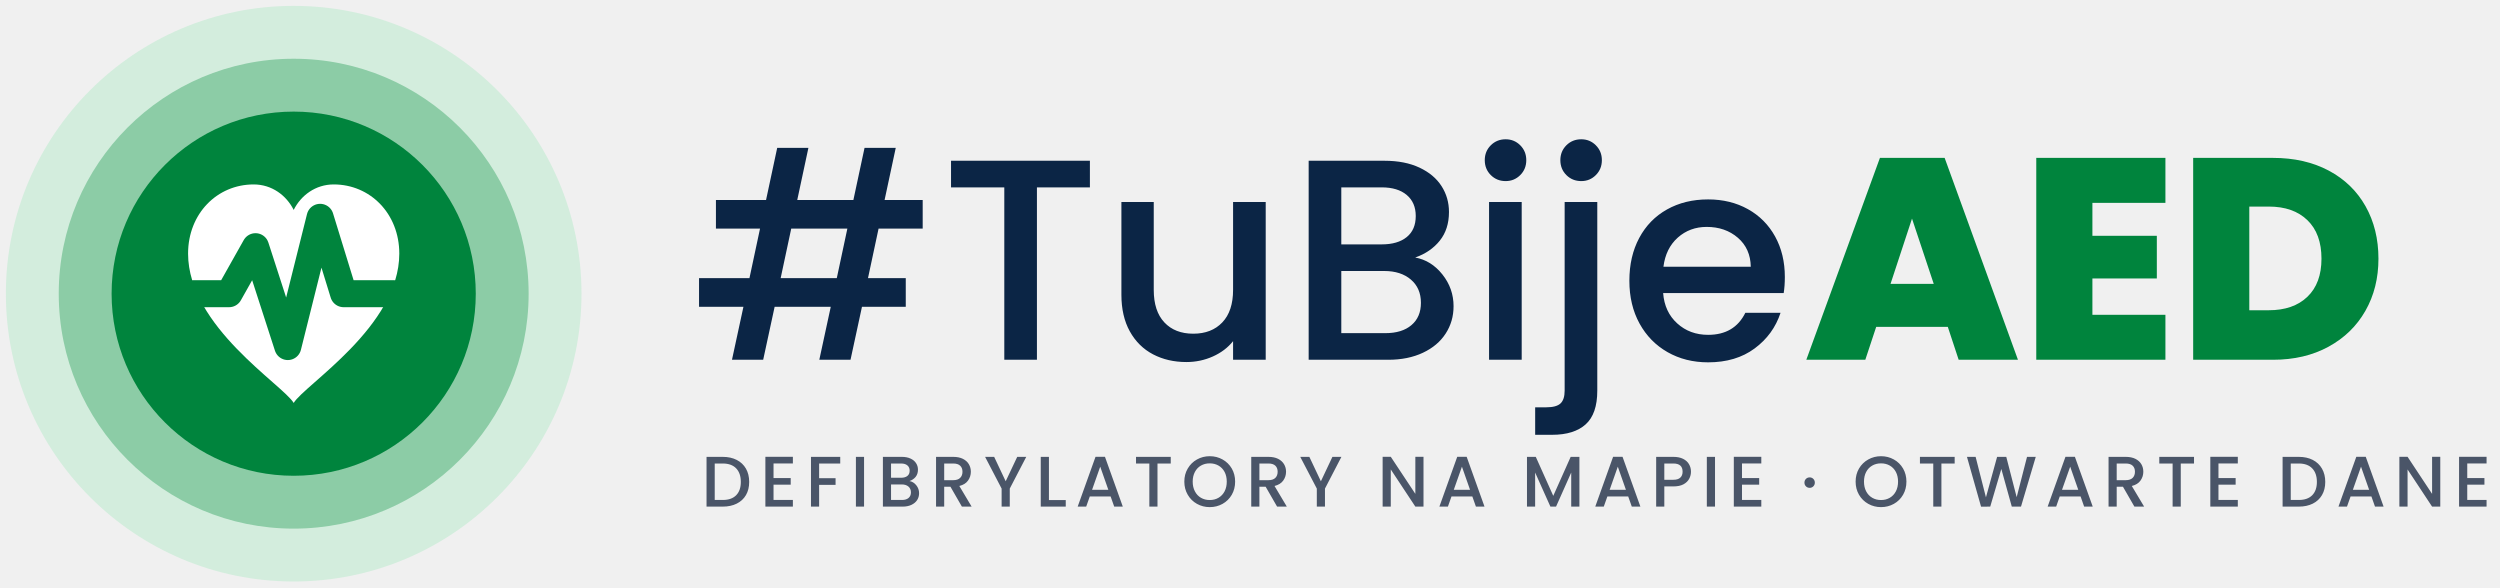
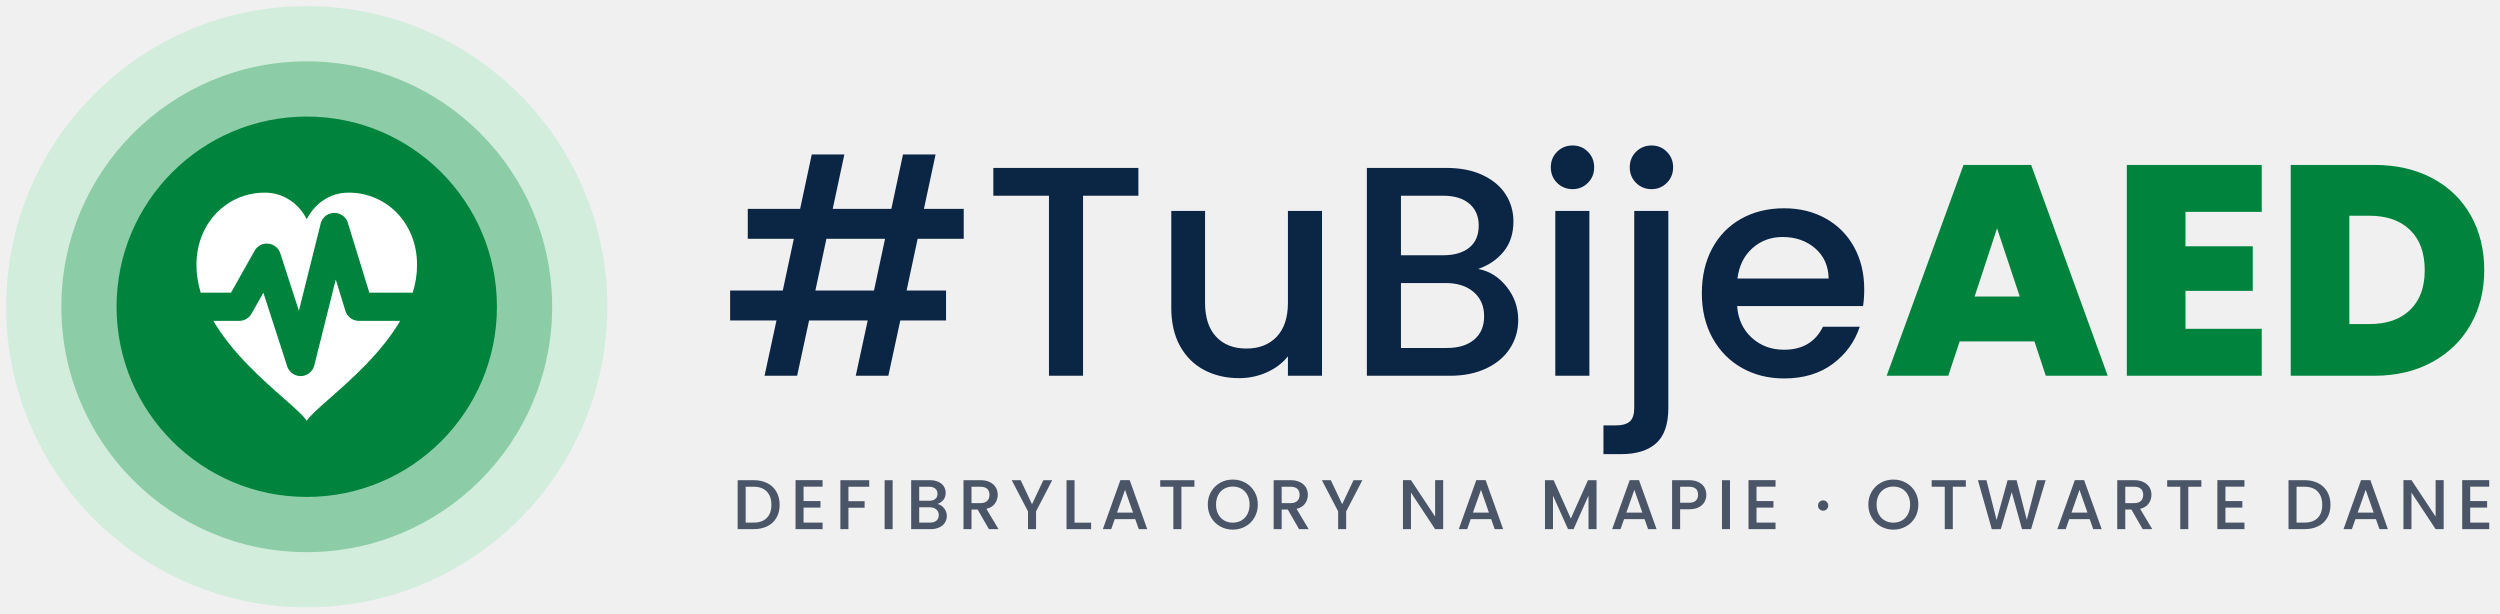
- <svg xmlns="http://www.w3.org/2000/svg" width="681" height="160" viewBox="0 0 681 160" role="img" aria-label="#TuBijeAED">
+ <svg xmlns="http://www.w3.org/2000/svg" width="652" height="160" viewBox="0 0 652 160" role="img" aria-label="#TuBijeAED">
  <g transform="translate(0.00 0.00) scale(1.6)">
    <circle cx="50" cy="50" r="49" fill="#D3EDDD" />
    <circle cx="50" cy="50" r="40" fill="#8CCCA6" />
    <circle cx="50" cy="50" r="31" fill="#00843D" />
    <g transform="translate(50 50) scale(0.62) translate(-50 -49)">
      <path d="M50 79 C47 74 21 58 21 38 C21 27 29 19 39 19 C44 19 48 22 50 26 C52 22 56 19 61 19 C71 19 79 27 79 38 C79 58 53 74 50 79 Z" fill="#FFFFFF" />
    </g>
    <polyline points="33,50 39,50 43.5,42 49,59 54.5,37 58.5,50 67,50" fill="none" stroke="#00843D" stroke-width="4.6" stroke-linecap="round" stroke-linejoin="round" />
  </g>
  <path fill="#0B2545" d="M239.32 62.28 236.44 75.77H246.73V83.57H234.8L231.68 98H223.18L226.3 83.57H211.01L207.89 98H199.39L202.51 83.57H190.42V75.77H204.15L207.03 62.28H195.02V54.48H208.67L211.71 40.28H220.21L217.17 54.48H232.46L235.5 40.28H244L240.96 54.48H251.34V62.28ZM230.82 62.28H215.53L212.65 75.77H227.94Z M296.89 43.79V51.04H282.46V98H273.57V51.04H259.06V43.79Z M344.78 55.02V98H335.89V92.93Q333.78 95.58 330.39 97.1Q327 98.62 323.17 98.62Q318.1 98.62 314.09 96.52Q310.07 94.41 307.77 90.28Q305.47 86.14 305.47 80.29V55.02H314.28V78.97Q314.28 84.74 317.17 87.82Q320.05 90.9 325.05 90.9Q330.04 90.9 332.96 87.82Q335.89 84.74 335.89 78.97V55.02Z M395.95 83.41Q395.95 87.55 393.8 90.86Q391.66 94.18 387.6 96.09Q383.55 98 378.16 98H356.48V43.79H377.15Q382.69 43.79 386.67 45.66Q390.64 47.53 392.67 50.69Q394.7 53.85 394.7 57.75Q394.7 62.43 392.2 65.55Q389.71 68.67 385.5 70.15Q389.86 70.93 392.91 74.76Q395.95 78.58 395.95 83.41ZM365.37 66.57H376.37Q380.74 66.57 383.19 64.58Q385.65 62.59 385.65 58.84Q385.65 55.18 383.19 53.11Q380.74 51.04 376.37 51.04H365.37ZM387.06 82.48Q387.06 78.5 384.33 76.16Q381.6 73.82 377.07 73.82H365.37V90.75H377.38Q381.91 90.75 384.48 88.56Q387.06 86.38 387.06 82.48Z M404.45 43.63Q404.45 41.22 406.09 39.58Q407.73 37.94 410.14 37.94Q412.48 37.94 414.12 39.58Q415.76 41.22 415.76 43.63Q415.76 46.05 414.12 47.69Q412.48 49.33 410.14 49.33Q407.73 49.33 406.09 47.69Q404.45 46.05 404.45 43.63ZM414.51 55.02V98H405.62V55.02Z M425.04 43.63Q425.04 41.22 426.68 39.58Q428.32 37.94 430.74 37.94Q433.08 37.94 434.71 39.58Q436.35 41.22 436.35 43.63Q436.35 46.05 434.71 47.69Q433.08 49.33 430.74 49.33Q428.32 49.33 426.68 47.69Q425.04 46.05 425.04 43.63ZM435.1 106.42Q435.1 112.74 431.94 115.59Q428.79 118.44 422.78 118.44H418.18V110.95H421.22Q423.95 110.95 425.08 109.9Q426.21 108.84 426.21 106.42V55.02H435.1Z M485.88 79.83H453.04Q453.43 84.97 456.87 88.09Q460.3 91.21 465.29 91.21Q472.47 91.21 475.43 85.21H485.02Q483.07 91.14 477.96 94.92Q472.86 98.7 465.29 98.7Q459.13 98.7 454.25 95.93Q449.38 93.16 446.61 88.13Q443.84 83.1 443.84 76.47Q443.84 69.84 446.53 64.81Q449.22 59.78 454.1 57.05Q458.97 54.32 465.29 54.32Q471.37 54.32 476.13 56.97Q480.89 59.62 483.54 64.42Q486.19 69.22 486.19 75.46Q486.19 77.88 485.88 79.83ZM476.91 72.65Q476.83 67.74 473.4 64.77Q469.97 61.81 464.9 61.81Q460.3 61.81 457.02 64.73Q453.75 67.66 453.12 72.65Z" />
  <path fill="#00843D" d="M530.58 89.03H511.08L508.11 98H492.04L512.09 43.01H529.72L549.69 98H533.54ZM526.75 77.33 520.83 59.55 514.98 77.33Z M569.97 55.26V64.23H587.52V75.85H569.97V85.75H589.86V98H554.68V43.01H589.86V55.26Z M647.89 70.47Q647.89 78.42 644.34 84.66Q640.79 90.9 634.28 94.45Q627.76 98 619.18 98H597.42V43.01H619.18Q627.84 43.01 634.36 46.48Q640.87 49.95 644.38 56.19Q647.89 62.43 647.89 70.47ZM632.37 70.47Q632.37 63.68 628.54 59.98Q624.72 56.27 618.01 56.27H612.71V84.51H618.01Q624.72 84.51 628.54 80.84Q632.37 77.17 632.37 70.47Z" />
-   <path fill="#4A5568" d="M204.08 131.27Q204.08 133.34 203.2 134.86Q202.31 136.38 200.68 137.19Q199.05 138 196.89 138H192.46V124.45H196.89Q199.05 124.45 200.68 125.28Q202.31 126.11 203.2 127.66Q204.08 129.21 204.08 131.27ZM201.8 131.27Q201.8 128.91 200.54 127.59Q199.27 126.26 196.89 126.26H194.69V136.19H196.89Q199.27 136.19 200.54 134.9Q201.8 133.61 201.8 131.27Z M210.71 126.24V130.22H215.39V132.03H210.71V136.19H215.98V138H208.49V124.43H215.98V126.24Z M228.88 124.45V126.26H223.13V130.26H227.61V132.07H223.13V138H220.91V124.45Z M235.37 124.45V138H233.15V124.45Z M250.36 134.35Q250.36 135.39 249.83 136.22Q249.29 137.04 248.28 137.52Q247.26 138 245.92 138H240.5V124.45H245.66Q247.05 124.45 248.04 124.92Q249.04 125.38 249.54 126.17Q250.05 126.96 250.05 127.94Q250.05 129.11 249.43 129.89Q248.8 130.67 247.75 131.04Q248.84 131.23 249.6 132.19Q250.36 133.14 250.36 134.35ZM242.72 130.14H245.47Q246.56 130.14 247.18 129.64Q247.79 129.15 247.79 128.21Q247.79 127.29 247.18 126.78Q246.56 126.26 245.47 126.26H242.72ZM248.14 134.12Q248.14 133.12 247.46 132.54Q246.78 131.96 245.64 131.96H242.72V136.19H245.72Q246.85 136.19 247.5 135.64Q248.14 135.09 248.14 134.12Z M262.02 138 258.9 132.58H257.2V138H254.98V124.45H259.66Q261.22 124.45 262.3 124.99Q263.39 125.54 263.92 126.46Q264.46 127.37 264.46 128.5Q264.46 129.83 263.69 130.91Q262.92 131.99 261.32 132.38L264.67 138ZM257.2 130.8H259.66Q260.91 130.8 261.54 130.18Q262.18 129.56 262.18 128.5Q262.18 127.45 261.55 126.86Q260.93 126.26 259.66 126.26H257.2Z M279.55 124.45 275.06 133.09V138H272.84V133.09L268.34 124.45H270.81L273.95 131.1L277.09 124.45Z M285.73 136.21H290.31V138H283.5V124.45H285.73Z M302.53 135.23H296.86L295.88 138H293.56L298.42 124.43H300.99L305.85 138H303.51ZM301.91 133.42 299.7 127.12 297.48 133.42Z M318.91 124.45V126.26H315.3V138H313.08V126.26H309.45V124.45Z M322.61 131.19Q322.61 129.21 323.54 127.63Q324.46 126.05 326.05 125.16Q327.64 124.27 329.53 124.27Q331.44 124.27 333.03 125.16Q334.62 126.05 335.54 127.63Q336.45 129.21 336.45 131.19Q336.45 133.18 335.54 134.77Q334.62 136.36 333.03 137.25Q331.44 138.14 329.53 138.14Q327.64 138.14 326.05 137.25Q324.46 136.36 323.54 134.77Q322.61 133.18 322.61 131.19ZM334.17 131.19Q334.17 129.69 333.58 128.56Q332.98 127.43 331.93 126.83Q330.88 126.22 329.53 126.22Q328.19 126.22 327.13 126.83Q326.08 127.43 325.49 128.56Q324.89 129.69 324.89 131.19Q324.89 132.7 325.49 133.84Q326.08 134.98 327.13 135.59Q328.19 136.21 329.53 136.21Q330.88 136.21 331.93 135.59Q332.98 134.98 333.58 133.84Q334.17 132.7 334.17 131.19Z M347.88 138 344.76 132.58H343.06V138H340.84V124.45H345.52Q347.08 124.45 348.16 124.99Q349.24 125.54 349.78 126.46Q350.32 127.37 350.32 128.5Q350.32 129.83 349.55 130.91Q348.77 131.99 347.18 132.38L350.53 138ZM343.06 130.8H345.52Q346.77 130.8 347.4 130.18Q348.03 129.56 348.03 128.5Q348.03 127.45 347.41 126.86Q346.79 126.26 345.52 126.26H343.06Z M365.4 124.45 360.92 133.09V138H358.7V133.09L354.19 124.45H356.67L359.81 131.1L362.95 124.45Z M387.76 138H385.54L378.85 127.88V138H376.63V124.43H378.85L385.54 134.53V124.43H387.76Z M401.06 135.23H395.39L394.41 138H392.09L396.95 124.43H399.52L404.38 138H402.04ZM400.44 133.42 398.23 127.12 396.01 133.42Z M430.23 124.45V138H428V128.72L423.87 138H422.33L418.17 128.72V138H415.95V124.45H418.35L423.11 135.07L427.85 124.45Z M443.52 135.23H437.85L436.87 138H434.55L439.41 124.43H441.98L446.84 138H444.5ZM442.9 133.42 440.69 127.12 438.47 133.42Z M455.82 132.5H453.36V138H451.14V124.45H455.82Q457.38 124.45 458.46 124.98Q459.55 125.52 460.08 126.44Q460.62 127.35 460.62 128.48Q460.62 129.52 460.13 130.43Q459.64 131.35 458.57 131.93Q457.5 132.5 455.82 132.5ZM458.34 128.48Q458.34 126.26 455.82 126.26H453.36V130.69H455.82Q457.09 130.69 457.71 130.11Q458.34 129.54 458.34 128.48Z M467.17 124.45V138H464.94V124.45Z M474.52 126.24V130.22H479.2V132.03H474.52V136.19H479.78V138H472.29V124.43H479.78V126.24Z M491.53 131.47Q491.53 130.86 491.94 130.45Q492.35 130.04 492.96 130.04Q493.54 130.04 493.95 130.45Q494.36 130.86 494.36 131.47Q494.36 132.07 493.95 132.48Q493.54 132.89 492.96 132.89Q492.35 132.89 491.94 132.48Q491.53 132.07 491.53 131.47Z M505.47 131.19Q505.47 129.21 506.39 127.63Q507.32 126.05 508.91 125.16Q510.5 124.27 512.39 124.27Q514.3 124.27 515.89 125.16Q517.48 126.05 518.4 127.63Q519.31 129.21 519.31 131.19Q519.31 133.18 518.4 134.77Q517.48 136.36 515.89 137.25Q514.3 138.14 512.39 138.14Q510.5 138.14 508.91 137.25Q507.32 136.36 506.39 134.77Q505.47 133.18 505.47 131.19ZM517.03 131.19Q517.03 129.69 516.44 128.56Q515.84 127.43 514.79 126.83Q513.74 126.22 512.39 126.22Q511.04 126.22 509.99 126.83Q508.94 127.43 508.34 128.56Q507.75 129.69 507.75 131.19Q507.75 132.7 508.34 133.84Q508.94 134.98 509.99 135.59Q511.04 136.21 512.39 136.21Q513.74 136.21 514.79 135.59Q515.84 134.98 516.44 133.84Q517.03 132.7 517.03 131.19Z M532.45 124.45V126.26H528.84V138H526.62V126.26H522.99V124.45Z M554.54 124.45 550.52 138H548.01L545.16 127.74L542.14 138L539.64 138.02L535.8 124.45H538.16L540.97 135.48L544.01 124.45H546.51L549.34 135.43L552.16 124.45Z M566.75 135.23H561.07L560.1 138H557.78L562.63 124.43H565.2L570.06 138H567.72ZM566.12 133.42 563.92 127.12 561.69 133.42Z M581.41 138 578.29 132.58H576.59V138H574.37V124.45H579.05Q580.61 124.45 581.69 124.99Q582.77 125.54 583.31 126.46Q583.84 127.37 583.84 128.5Q583.84 129.83 583.07 130.91Q582.3 131.99 580.7 132.38L584.06 138ZM576.59 130.8H579.05Q580.29 130.8 580.93 130.18Q581.56 129.56 581.56 128.5Q581.56 127.45 580.94 126.86Q580.31 126.26 579.05 126.26H576.59Z M597.65 124.45V126.26H594.04V138H591.82V126.26H588.19V124.45Z M604.31 126.24V130.22H608.99V132.03H604.31V136.19H609.58V138H602.09V124.43H609.58V126.24Z M633.4 131.27Q633.4 133.34 632.51 134.86Q631.62 136.38 630 137.19Q628.37 138 626.2 138H621.78V124.45H626.2Q628.37 124.45 630 125.28Q631.62 126.11 632.51 127.66Q633.4 129.21 633.4 131.27ZM631.12 131.27Q631.12 128.91 629.85 127.59Q628.58 126.26 626.2 126.26H624V136.19H626.2Q628.58 136.19 629.85 134.9Q631.12 133.61 631.12 131.27Z M645.97 135.23H640.3L639.32 138H637L641.86 124.43H644.43L649.29 138H646.95ZM645.35 133.42 643.14 127.12 640.92 133.42Z M664.73 138H662.5L655.82 127.88V138H653.59V124.43H655.82L662.5 134.53V124.43H664.73Z M672.08 126.24V130.22H676.76V132.03H672.08V136.19H677.34V138H669.85V124.43H677.34V126.24Z" />
+   <path fill="#4A5568" d="M203.33 131.66Q203.33 133.61 202.49 135.04Q201.66 136.48 200.12 137.24Q198.59 138 196.55 138H192.38V125.23H196.55Q198.59 125.23 200.12 126.01Q201.66 126.79 202.49 128.25Q203.33 129.71 203.33 131.66ZM201.18 131.66Q201.18 129.44 199.98 128.19Q198.79 126.94 196.55 126.94H194.47V136.29H196.55Q198.79 136.29 199.98 135.08Q201.18 133.87 201.18 131.66Z M209.57 126.92V130.67H213.98V132.38H209.57V136.29H214.53V138H207.48V125.21H214.53V126.92Z M226.69 125.23V126.94H221.27V130.71H225.49V132.42H221.27V138H219.17V125.23Z M232.8 125.23V138H230.71V125.23Z M246.93 134.56Q246.93 135.54 246.42 136.32Q245.92 137.1 244.96 137.55Q244.01 138 242.74 138H237.63V125.23H242.5Q243.8 125.23 244.74 125.67Q245.68 126.11 246.16 126.86Q246.63 127.6 246.63 128.52Q246.63 129.62 246.05 130.36Q245.46 131.09 244.47 131.44Q245.49 131.63 246.21 132.53Q246.93 133.43 246.93 134.56ZM239.73 130.6H242.32Q243.34 130.6 243.92 130.13Q244.5 129.66 244.5 128.78Q244.5 127.91 243.92 127.43Q243.34 126.94 242.32 126.94H239.73ZM244.83 134.34Q244.83 133.41 244.19 132.86Q243.55 132.3 242.48 132.3H239.73V136.29H242.56Q243.62 136.29 244.23 135.78Q244.83 135.26 244.83 134.34Z M257.91 138 254.97 132.89H253.37V138H251.28V125.23H255.69Q257.16 125.23 258.18 125.75Q259.2 126.26 259.7 127.12Q260.21 127.99 260.21 129.05Q260.21 130.3 259.48 131.32Q258.76 132.34 257.25 132.71L260.41 138ZM253.37 131.22H255.69Q256.86 131.22 257.46 130.63Q258.06 130.05 258.06 129.05Q258.06 128.06 257.47 127.5Q256.88 126.94 255.69 126.94H253.37Z M274.42 125.23 270.2 133.37V138H268.1V133.37L263.86 125.23H266.19L269.15 131.5L272.11 125.23Z M280.24 136.31H284.56V138H278.15V125.23H280.24Z M296.08 135.39H290.73L289.81 138H287.62L292.2 125.21H294.62L299.2 138H296.99ZM295.49 133.68 293.41 127.75 291.32 133.68Z M311.5 125.23V126.94H308.11V138H306.01V126.94H302.59V125.23Z M314.99 131.59Q314.99 129.71 315.86 128.23Q316.74 126.74 318.23 125.9Q319.73 125.07 321.51 125.07Q323.31 125.07 324.81 125.9Q326.31 126.74 327.17 128.23Q328.04 129.71 328.04 131.59Q328.04 133.46 327.17 134.96Q326.31 136.46 324.81 137.29Q323.31 138.13 321.51 138.13Q319.73 138.13 318.23 137.29Q316.74 136.46 315.86 134.96Q314.99 133.46 314.99 131.59ZM325.89 131.59Q325.89 130.17 325.33 129.11Q324.77 128.04 323.77 127.47Q322.78 126.9 321.51 126.9Q320.25 126.9 319.25 127.47Q318.26 128.04 317.7 129.11Q317.14 130.17 317.14 131.59Q317.14 133 317.7 134.08Q318.26 135.15 319.25 135.73Q320.25 136.31 321.51 136.31Q322.78 136.31 323.77 135.73Q324.77 135.15 325.33 134.08Q325.89 133 325.89 131.59Z M338.8 138 335.86 132.89H334.26V138H332.17V125.23H336.57Q338.04 125.23 339.06 125.75Q340.08 126.26 340.59 127.12Q341.09 127.99 341.09 129.05Q341.09 130.3 340.37 131.32Q339.64 132.34 338.14 132.71L341.3 138ZM334.26 131.22H336.57Q337.75 131.22 338.35 130.63Q338.94 130.05 338.94 129.05Q338.94 128.06 338.36 127.5Q337.77 126.94 336.57 126.94H334.26Z M355.31 125.23 351.08 133.37V138H348.99V133.37L344.75 125.23H347.08L350.04 131.5L353 125.23Z M376.38 138H374.28L367.98 128.47V138H365.89V125.21H367.98L374.28 134.73V125.21H376.38Z M388.9 135.39H383.56L382.64 138H380.45L385.02 125.21H387.45L392.02 138H389.82ZM388.31 133.68 386.24 127.75 384.14 133.68Z M416.38 125.23V138H414.28V129.26L410.39 138H408.94L405.02 129.26V138H402.93V125.23H405.19L409.67 135.24L414.14 125.23Z M428.9 135.39H423.56L422.64 138H420.45L425.03 125.21H427.45L432.03 138H429.82ZM428.32 133.68 426.24 127.75 424.15 133.68Z M440.49 132.82H438.18V138H436.08V125.23H440.49Q441.96 125.23 442.98 125.74Q444 126.24 444.51 127.11Q445.01 127.97 445.01 129.03Q445.01 130.01 444.55 130.87Q444.09 131.74 443.08 132.28Q442.07 132.82 440.49 132.82ZM442.86 129.03Q442.86 126.94 440.49 126.94H438.18V131.11H440.49Q441.69 131.11 442.27 130.57Q442.86 130.03 442.86 129.03Z M451.18 125.23V138H449.09V125.23Z M458.1 126.92V130.67H462.51V132.38H458.1V136.29H463.06V138H456.01V125.21H463.06V126.92Z M474.14 131.85Q474.14 131.28 474.52 130.89Q474.91 130.5 475.48 130.5Q476.03 130.5 476.41 130.89Q476.8 131.28 476.8 131.85Q476.8 132.42 476.41 132.8Q476.03 133.19 475.48 133.19Q474.91 133.19 474.52 132.8Q474.14 132.42 474.14 131.85Z M487.26 131.59Q487.26 129.71 488.14 128.23Q489.01 126.74 490.51 125.9Q492 125.07 493.79 125.07Q495.59 125.07 497.08 125.9Q498.58 126.74 499.45 128.23Q500.31 129.71 500.31 131.59Q500.31 133.46 499.45 134.96Q498.58 136.46 497.08 137.29Q495.59 138.13 493.79 138.13Q492 138.13 490.51 137.29Q489.01 136.46 488.14 134.96Q487.26 133.46 487.26 131.59ZM498.16 131.59Q498.16 130.17 497.6 129.11Q497.04 128.04 496.05 127.47Q495.05 126.9 493.79 126.9Q492.52 126.9 491.53 127.47Q490.53 128.04 489.97 129.11Q489.41 130.17 489.41 131.59Q489.41 133 489.97 134.08Q490.53 135.15 491.53 135.73Q492.52 136.31 493.79 136.31Q495.05 136.31 496.05 135.73Q497.04 135.15 497.6 134.08Q498.16 133 498.16 131.59Z M512.69 125.23V126.94H509.29V138H507.19V126.94H503.78V125.23Z M533.5 125.23 529.71 138H527.34L524.66 128.34L521.81 138L519.46 138.02L515.84 125.23H518.07L520.71 135.63L523.58 125.23H525.93L528.59 135.57L531.26 125.23Z M545 135.39H539.65L538.73 138H536.55L541.12 125.21H543.54L548.12 138H545.91ZM544.41 133.68 542.33 127.75 540.24 133.68Z M558.81 138 555.87 132.89H554.27V138H552.18V125.23H556.58Q558.05 125.23 559.07 125.75Q560.09 126.26 560.6 127.12Q561.1 127.99 561.1 129.05Q561.1 130.3 560.38 131.32Q559.65 132.34 558.15 132.71L561.31 138ZM554.27 131.22H556.58Q557.76 131.22 558.36 130.63Q558.95 130.05 558.95 129.05Q558.95 128.06 558.37 127.5Q557.78 126.94 556.58 126.94H554.27Z M574.11 125.23V126.94H570.71V138H568.61V126.94H565.2V125.23Z M580.39 126.92V130.67H584.8V132.38H580.39V136.29H585.35V138H578.29V125.21H585.35V126.92Z M607.79 131.66Q607.79 133.61 606.95 135.04Q606.12 136.48 604.59 137.24Q603.05 138 601.01 138H596.84V125.23H601.01Q603.05 125.23 604.59 126.01Q606.12 126.79 606.95 128.25Q607.79 129.71 607.79 131.66ZM605.64 131.66Q605.64 129.44 604.45 128.19Q603.25 126.94 601.01 126.94H598.94V136.29H601.01Q603.25 136.29 604.45 135.08Q605.64 133.87 605.64 131.66Z M619.64 135.39H614.29L613.37 138H611.19L615.76 125.21H618.19L622.76 138H620.56ZM619.05 133.68 616.97 127.75 614.88 133.68Z M637.31 138H635.21L628.91 128.47V138H626.82V125.21H628.91L635.21 134.73V125.21H637.31Z M644.23 126.92V130.67H648.64V132.38H644.23V136.29H649.19V138H642.14V125.21H649.19V126.92Z" />
</svg>
